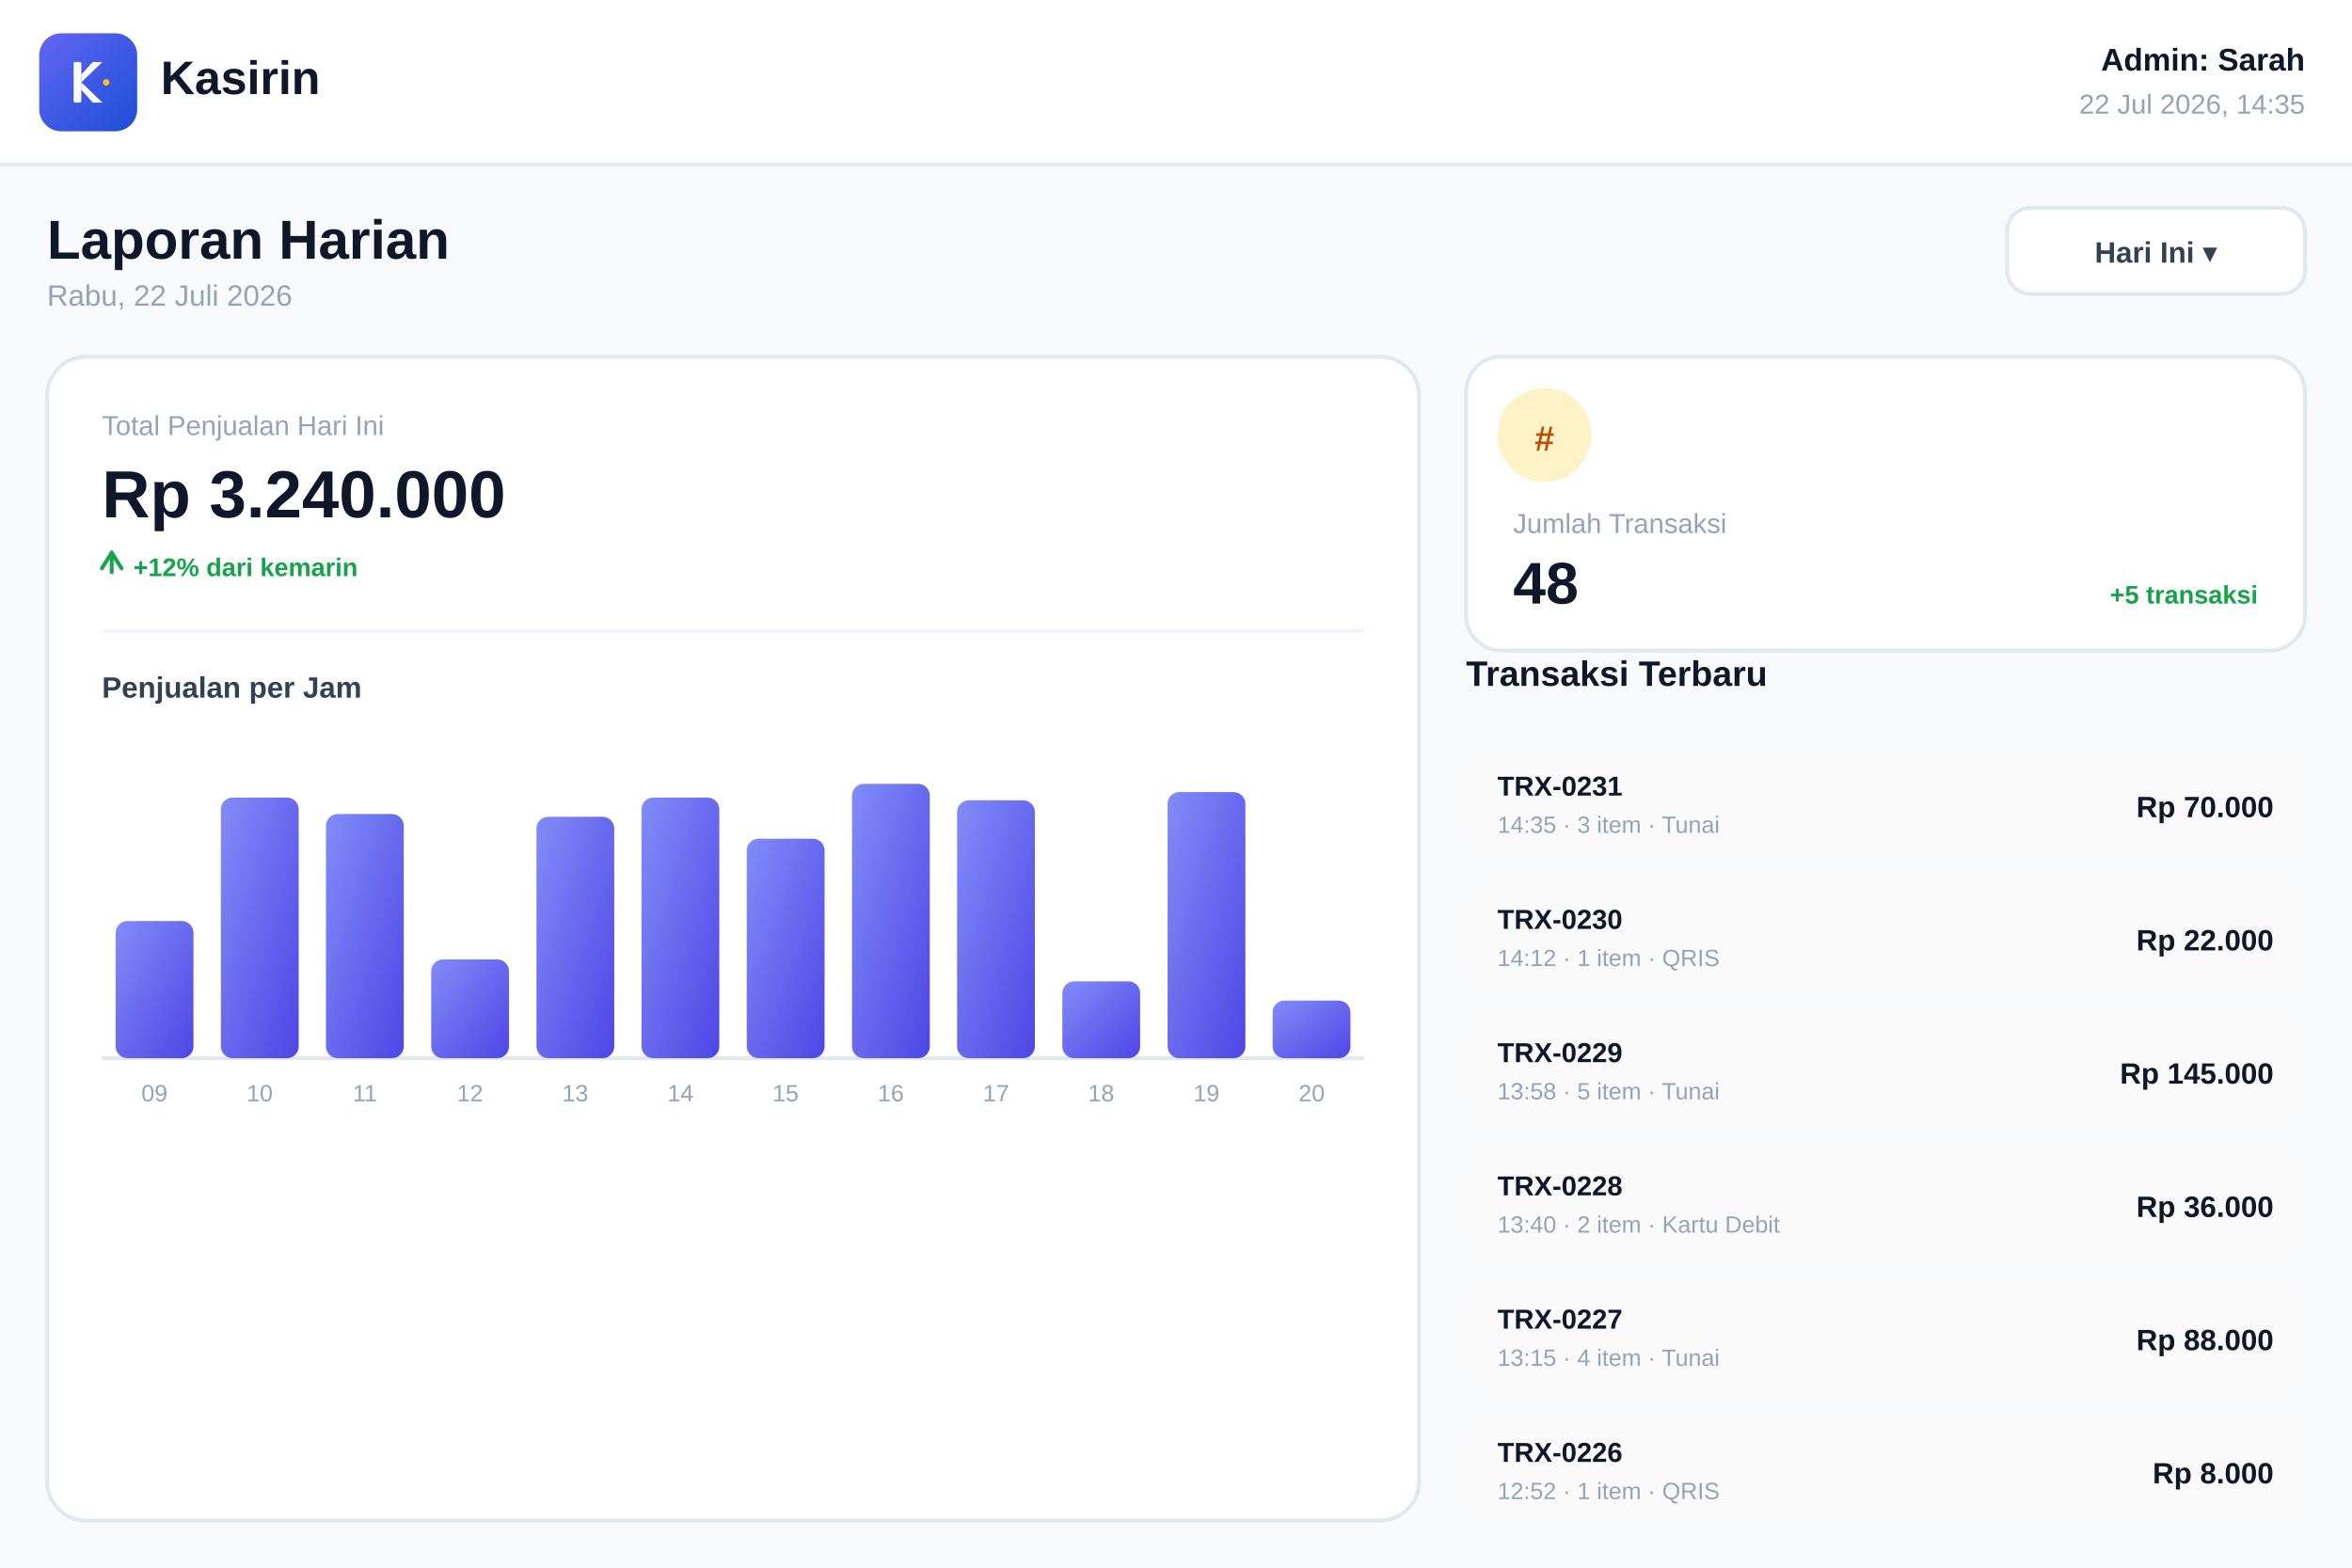
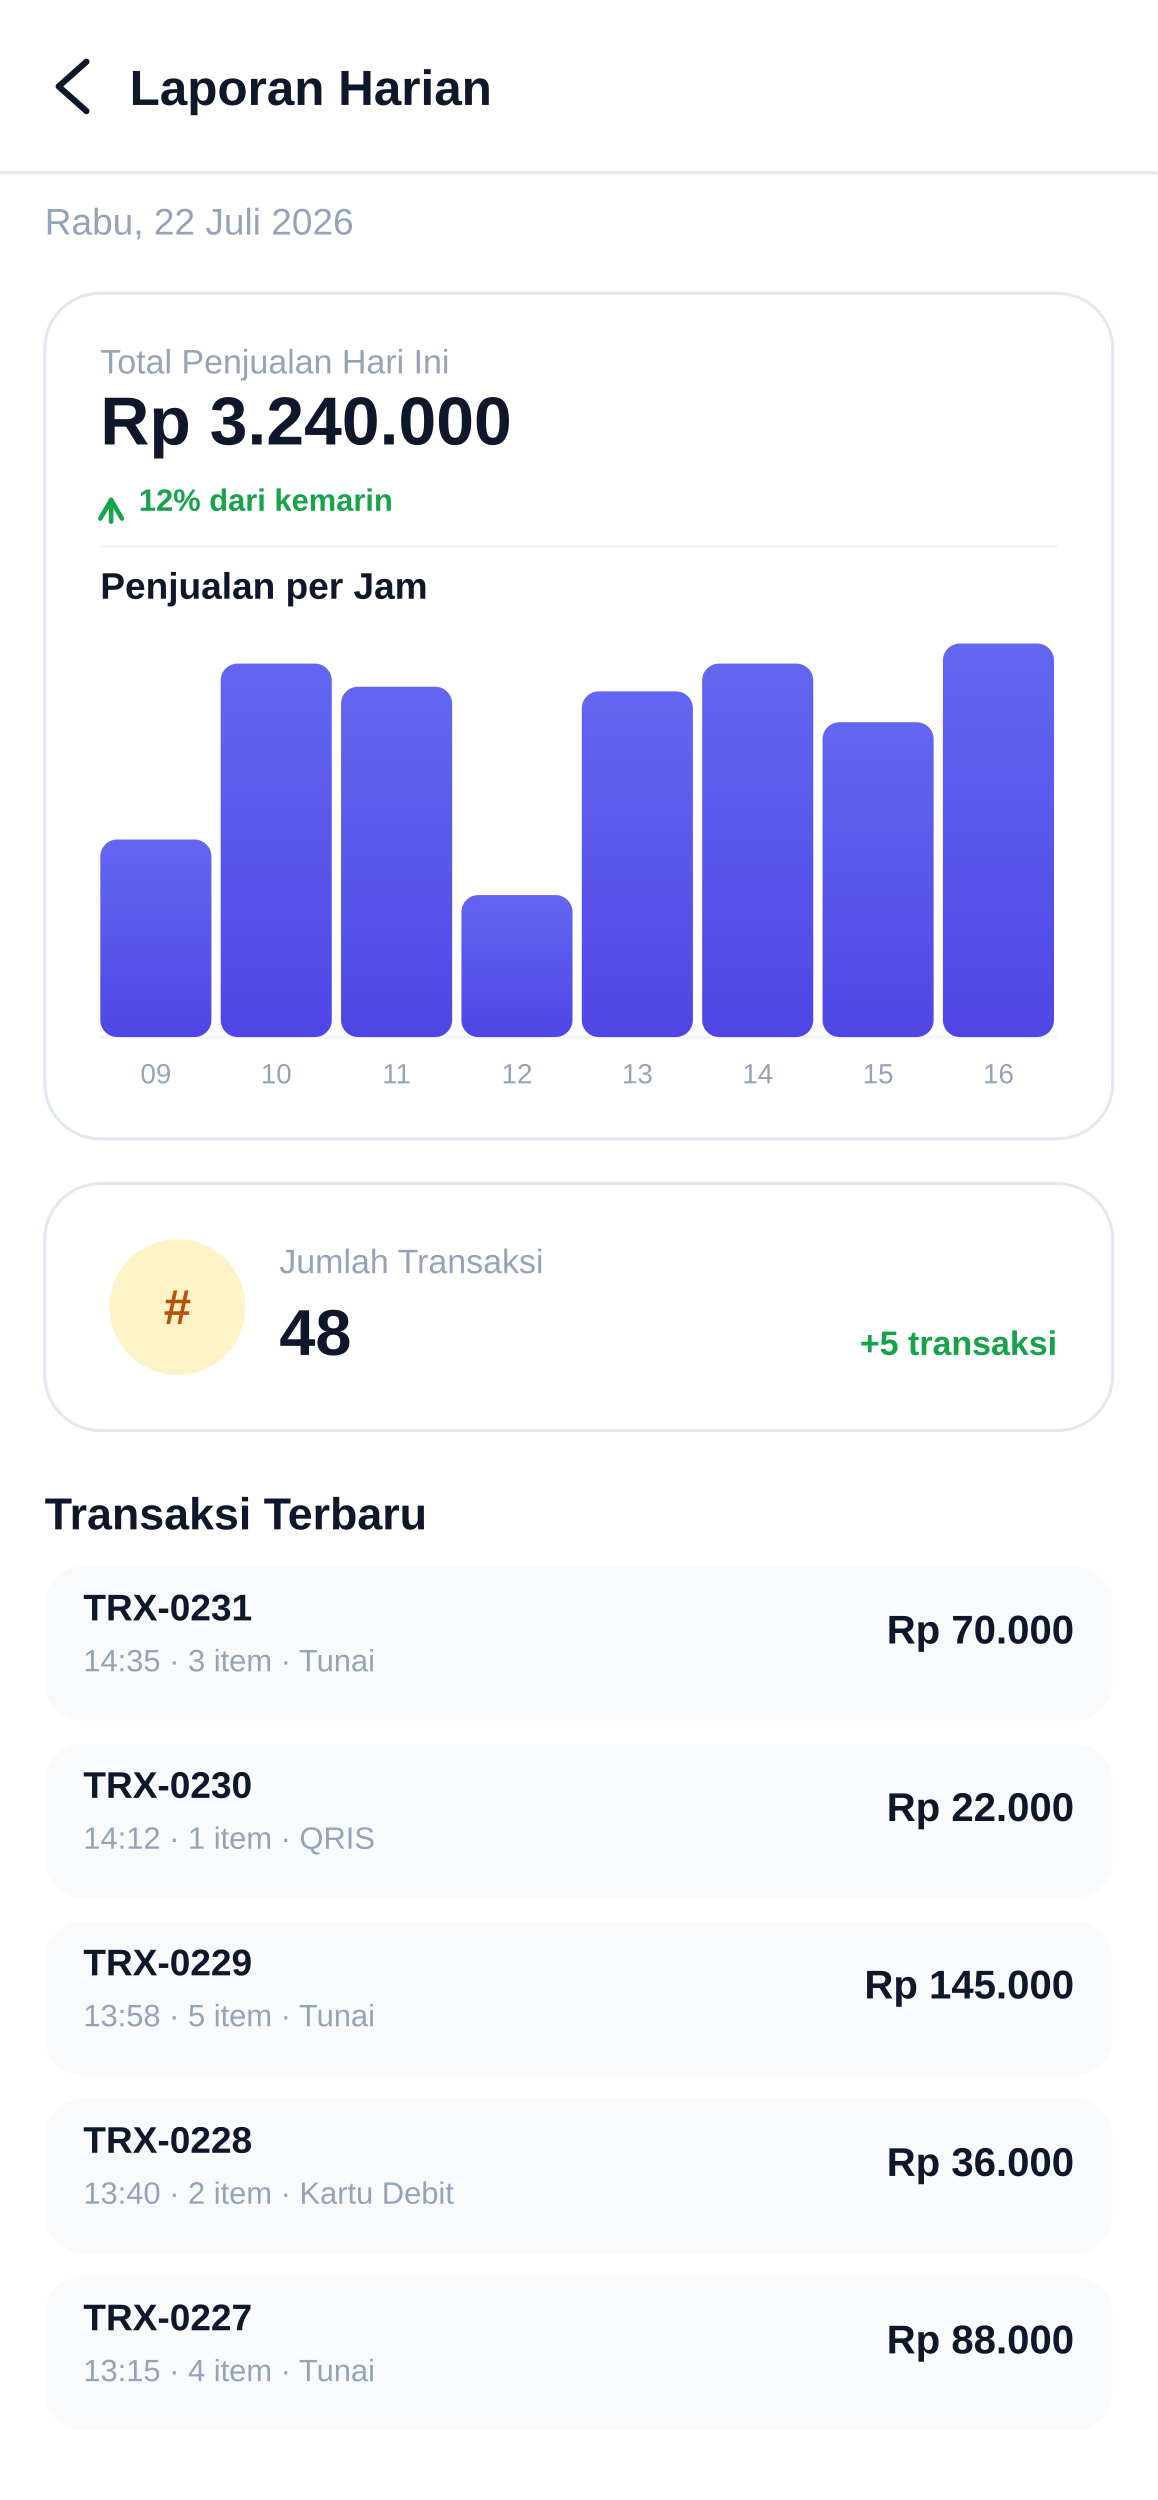
- <svg xmlns="http://www.w3.org/2000/svg" width="1200" height="800" viewBox="0 0 1200 800" font-family="Arial, sans-serif">
+ <svg xmlns="http://www.w3.org/2000/svg" width="750" height="1620" viewBox="0 0 750 1620" font-family="Arial, sans-serif">
  <defs>
-     <linearGradient id="logoGrad" x1="0" y1="0" x2="1" y2="1">
+     <linearGradient id="barGrad" x1="0" y1="0" x2="0" y2="1">
      <stop offset="0" stop-color="#6366F1" />
-       <stop offset="1" stop-color="#1D4ED8" />
-     </linearGradient>
-     <linearGradient id="barGrad" x1="0" y1="0" x2="1" y2="1">
-       <stop offset="0" stop-color="#818CF8" />
      <stop offset="1" stop-color="#4F46E5" />
    </linearGradient>
  </defs>
-   <rect width="1200" height="800" fill="#F8FAFC" />
-   <rect x="0" y="0" width="1200" height="84" fill="#FFFFFF" />
-   <line x1="0" y1="84" x2="1200" y2="84" stroke="#E2E8F0" stroke-width="2" />
-   <g transform="translate(20,17) scale(0.048828)">
-     <rect width="1024" height="1024" rx="230" fill="url(#logoGrad)" />
-     <rect x="360" y="300" width="80" height="424" rx="16" fill="#FFFFFF" />
-     <path d="M440,512 L660,300 L560,300 L440,430 Z" fill="#FFFFFF" />
-     <path d="M440,512 L660,724 L560,724 L440,590 Z" fill="#FFFFFF" />
-     <circle cx="700" cy="512" r="34" fill="#FBBF24" />
-   </g>
-   <text x="82" y="48" fill="#0F172A" font-size="24" font-weight="bold">Kasirin</text>
-   <text x="1176" y="36" text-anchor="end" fill="#0F172A" font-size="16" font-weight="bold">Admin: Sarah</text>
-   <text x="1176" y="58" text-anchor="end" fill="#94A3B8" font-size="14">22 Jul 2026, 14:35</text>
-   <text x="24" y="132" fill="#0F172A" font-size="28" font-weight="bold">Laporan Harian</text>
-   <text x="24" y="156" fill="#94A3B8" font-size="15">Rabu, 22 Juli 2026</text>
-   <rect x="1024" y="106" width="152" height="44" rx="12" fill="#FFFFFF" stroke="#E2E8F0" stroke-width="2" />
-   <text x="1100" y="134" text-anchor="middle" fill="#334155" font-size="15" font-weight="bold">Hari Ini ▾</text>
-   <rect x="24" y="182" width="700" height="594" rx="20" fill="#FFFFFF" stroke="#E2E8F0" stroke-width="2" />
-   <text x="52" y="222" fill="#94A3B8" font-size="14">Total Penjualan Hari Ini</text>
-   <text x="52" y="264" fill="#0F172A" font-size="34" font-weight="bold">Rp 3.240.000</text>
-   <path d="M52,290 L57,282 L62,290" fill="none" stroke="#16A34A" stroke-width="2" stroke-linecap="round" stroke-linejoin="round" />
-   <line x1="57" y1="282" x2="57" y2="292" stroke="#16A34A" stroke-width="2" stroke-linecap="round" />
-   <text x="68" y="294" fill="#16A34A" font-size="13" font-weight="bold">+12% dari kemarin</text>
-   <line x1="52" y1="322" x2="696" y2="322" stroke="#F1F5F9" stroke-width="2" />
-   <text x="52" y="356" fill="#334155" font-size="15" font-weight="bold">Penjualan per Jam</text>
-   <line x1="52" y1="540" x2="696" y2="540" stroke="#E2E8F0" stroke-width="2" />
-   <rect x="59.0" y="470.0" width="39.7" height="70.0" rx="6" fill="url(#barGrad)" />
-   <text x="78.8" y="562" text-anchor="middle" fill="#94A3B8" font-size="12">09</text>
-   <rect x="112.7" y="407.0" width="39.7" height="133.0" rx="6" fill="url(#barGrad)" />
-   <text x="132.5" y="562" text-anchor="middle" fill="#94A3B8" font-size="12">10</text>
-   <rect x="166.3" y="415.4" width="39.7" height="124.6" rx="6" fill="url(#barGrad)" />
-   <text x="186.2" y="562" text-anchor="middle" fill="#94A3B8" font-size="12">11</text>
-   <rect x="220.0" y="489.6" width="39.7" height="50.4" rx="6" fill="url(#barGrad)" />
-   <text x="239.8" y="562" text-anchor="middle" fill="#94A3B8" font-size="12">12</text>
-   <rect x="273.7" y="416.8" width="39.7" height="123.2" rx="6" fill="url(#barGrad)" />
-   <text x="293.5" y="562" text-anchor="middle" fill="#94A3B8" font-size="12">13</text>
-   <rect x="327.3" y="407.0" width="39.7" height="133.0" rx="6" fill="url(#barGrad)" />
-   <text x="347.2" y="562" text-anchor="middle" fill="#94A3B8" font-size="12">14</text>
-   <rect x="381.0" y="428.0" width="39.7" height="112.0" rx="6" fill="url(#barGrad)" />
-   <text x="400.8" y="562" text-anchor="middle" fill="#94A3B8" font-size="12">15</text>
-   <rect x="434.7" y="400.0" width="39.7" height="140.0" rx="6" fill="url(#barGrad)" />
-   <text x="454.5" y="562" text-anchor="middle" fill="#94A3B8" font-size="12">16</text>
-   <rect x="488.3" y="408.4" width="39.7" height="131.6" rx="6" fill="url(#barGrad)" />
-   <text x="508.2" y="562" text-anchor="middle" fill="#94A3B8" font-size="12">17</text>
-   <rect x="542.0" y="500.8" width="39.7" height="39.2" rx="6" fill="url(#barGrad)" />
-   <text x="561.8" y="562" text-anchor="middle" fill="#94A3B8" font-size="12">18</text>
-   <rect x="595.7" y="404.2" width="39.7" height="135.8" rx="6" fill="url(#barGrad)" />
-   <text x="615.5" y="562" text-anchor="middle" fill="#94A3B8" font-size="12">19</text>
-   <rect x="649.3" y="510.6" width="39.7" height="29.4" rx="6" fill="url(#barGrad)" />
-   <text x="669.2" y="562" text-anchor="middle" fill="#94A3B8" font-size="12">20</text>
-   <rect x="748" y="182" width="428" height="150" rx="18" fill="#FFFFFF" stroke="#E2E8F0" stroke-width="2" />
-   <circle cx="788" cy="222" r="24" fill="#FEF3C7" />
-   <text x="788" y="230" text-anchor="middle" fill="#B45309" font-size="18" font-weight="bold">#</text>
-   <text x="772" y="272" fill="#94A3B8" font-size="14">Jumlah Transaksi</text>
-   <text x="772" y="308" fill="#0F172A" font-size="30" font-weight="bold">48</text>
-   <text x="1152" y="308" text-anchor="end" fill="#16A34A" font-size="13" font-weight="bold">+5 transaksi</text>
-   <text x="748" y="350" fill="#0F172A" font-size="18" font-weight="bold">Transaksi Terbaru</text>
-   <rect x="748" y="380" width="428" height="60" rx="14" fill="#FAFAFB" />
-   <text x="764" y="406" fill="#0F172A" font-size="14" font-weight="bold">TRX-0231</text>
-   <text x="764" y="425" fill="#94A3B8" font-size="12">14:35 · 3 item · Tunai</text>
-   <text x="1160" y="417" text-anchor="end" fill="#0F172A" font-size="15" font-weight="bold">Rp 70.000</text>
-   <rect x="748" y="448" width="428" height="60" rx="14" fill="#FAFAFB" />
-   <text x="764" y="474" fill="#0F172A" font-size="14" font-weight="bold">TRX-0230</text>
-   <text x="764" y="493" fill="#94A3B8" font-size="12">14:12 · 1 item · QRIS</text>
-   <text x="1160" y="485" text-anchor="end" fill="#0F172A" font-size="15" font-weight="bold">Rp 22.000</text>
-   <rect x="748" y="516" width="428" height="60" rx="14" fill="#FAFAFB" />
-   <text x="764" y="542" fill="#0F172A" font-size="14" font-weight="bold">TRX-0229</text>
-   <text x="764" y="561" fill="#94A3B8" font-size="12">13:58 · 5 item · Tunai</text>
-   <text x="1160" y="553" text-anchor="end" fill="#0F172A" font-size="15" font-weight="bold">Rp 145.000</text>
-   <rect x="748" y="584" width="428" height="60" rx="14" fill="#FAFAFB" />
-   <text x="764" y="610" fill="#0F172A" font-size="14" font-weight="bold">TRX-0228</text>
-   <text x="764" y="629" fill="#94A3B8" font-size="12">13:40 · 2 item · Kartu Debit</text>
-   <text x="1160" y="621" text-anchor="end" fill="#0F172A" font-size="15" font-weight="bold">Rp 36.000</text>
-   <rect x="748" y="652" width="428" height="60" rx="14" fill="#FAFAFB" />
-   <text x="764" y="678" fill="#0F172A" font-size="14" font-weight="bold">TRX-0227</text>
-   <text x="764" y="697" fill="#94A3B8" font-size="12">13:15 · 4 item · Tunai</text>
-   <text x="1160" y="689" text-anchor="end" fill="#0F172A" font-size="15" font-weight="bold">Rp 88.000</text>
-   <rect x="748" y="720" width="428" height="60" rx="14" fill="#FAFAFB" />
-   <text x="764" y="746" fill="#0F172A" font-size="14" font-weight="bold">TRX-0226</text>
-   <text x="764" y="765" fill="#94A3B8" font-size="12">12:52 · 1 item · QRIS</text>
-   <text x="1160" y="757" text-anchor="end" fill="#0F172A" font-size="15" font-weight="bold">Rp 8.000</text>
+   <rect width="750" height="1620" fill="#FFFFFF" />
+   <rect x="0" y="0" width="750" height="112" fill="#FFFFFF" />
+   <line x1="0" y1="112" x2="750" y2="112" stroke="#E2E8F0" stroke-width="2" />
+   <path d="M56,40 L38,56 L56,72" fill="none" stroke="#0F172A" stroke-width="4" stroke-linecap="round" stroke-linejoin="round" />
+   <text x="84" y="68" fill="#0F172A" font-size="32" font-weight="bold">Laporan Harian</text>
+   <text x="29" y="152" fill="#94A3B8" font-size="24">Rabu, 22 Juli 2026</text>
+   <rect x="29" y="190" width="692" height="548" rx="36" fill="#FFFFFF" stroke="#E2E8F0" stroke-width="2" />
+   <text x="65" y="242" fill="#94A3B8" font-size="22">Total Penjualan Hari Ini</text>
+   <text x="65" y="288" fill="#0F172A" font-size="44" font-weight="bold">Rp 3.240.000</text>
+   <path d="M65,336 L72,324 L79,336" fill="none" stroke="#16A34A" stroke-width="3" stroke-linecap="round" stroke-linejoin="round" />
+   <line x1="72" y1="324" x2="72" y2="338" stroke="#16A34A" stroke-width="3" stroke-linecap="round" />
+   <text x="90" y="331" fill="#16A34A" font-size="20" font-weight="bold">12% dari kemarin</text>
+   <line x1="65" y1="354" x2="685" y2="354" stroke="#F1F5F9" stroke-width="2" />
+   <text x="65" y="388" fill="#0F172A" font-size="24" font-weight="bold">Penjualan per Jam</text>
+   <line x1="65" y1="672" x2="685" y2="672" stroke="#F1F5F9" stroke-width="2" />
+   <rect x="65" y="544" width="72" height="128" rx="11" fill="url(#barGrad)" />
+   <text x="101" y="702" text-anchor="middle" fill="#94A3B8" font-size="18">09</text>
+   <rect x="143" y="430" width="72" height="242" rx="11" fill="url(#barGrad)" />
+   <text x="179" y="702" text-anchor="middle" fill="#94A3B8" font-size="18">10</text>
+   <rect x="221" y="445" width="72" height="227" rx="11" fill="url(#barGrad)" />
+   <text x="257" y="702" text-anchor="middle" fill="#94A3B8" font-size="18">11</text>
+   <rect x="299" y="580" width="72" height="92" rx="11" fill="url(#barGrad)" />
+   <text x="335" y="702" text-anchor="middle" fill="#94A3B8" font-size="18">12</text>
+   <rect x="377" y="448" width="72" height="224" rx="11" fill="url(#barGrad)" />
+   <text x="413" y="702" text-anchor="middle" fill="#94A3B8" font-size="18">13</text>
+   <rect x="455" y="430" width="72" height="242" rx="11" fill="url(#barGrad)" />
+   <text x="491" y="702" text-anchor="middle" fill="#94A3B8" font-size="18">14</text>
+   <rect x="533" y="468" width="72" height="204" rx="11" fill="url(#barGrad)" />
+   <text x="569" y="702" text-anchor="middle" fill="#94A3B8" font-size="18">15</text>
+   <rect x="611" y="417" width="72" height="255" rx="11" fill="url(#barGrad)" />
+   <text x="647" y="702" text-anchor="middle" fill="#94A3B8" font-size="18">16</text>
+   <rect x="29" y="767" width="692" height="160" rx="36" fill="#FFFFFF" stroke="#E2E8F0" stroke-width="2" />
+   <circle cx="115" cy="847" r="44" fill="#FEF3C7" />
+   <text x="115" y="858" text-anchor="middle" fill="#B45309" font-size="32" font-weight="bold">#</text>
+   <text x="181" y="825" fill="#94A3B8" font-size="22">Jumlah Transaksi</text>
+   <text x="181" y="878" fill="#0F172A" font-size="42" font-weight="bold">48</text>
+   <text x="685" y="878" text-anchor="end" fill="#16A34A" font-size="22" font-weight="bold">+5 transaksi</text>
+   <text x="29" y="991" fill="#0F172A" font-size="29" font-weight="bold">Transaksi Terbaru</text>
+   <rect x="29" y="1015" width="692" height="100" rx="25" fill="#F8FAFC" />
+   <text x="54" y="1050" fill="#0F172A" font-size="24" font-weight="bold">TRX-0231</text>
+   <text x="54" y="1083" fill="#94A3B8" font-size="20">14:35 · 3 item · Tunai</text>
+   <text x="696" y="1065" text-anchor="end" fill="#0F172A" font-size="26" font-weight="bold">Rp 70.000</text>
+   <rect x="29" y="1130" width="692" height="100" rx="25" fill="#F8FAFC" />
+   <text x="54" y="1165" fill="#0F172A" font-size="24" font-weight="bold">TRX-0230</text>
+   <text x="54" y="1198" fill="#94A3B8" font-size="20">14:12 · 1 item · QRIS</text>
+   <text x="696" y="1180" text-anchor="end" fill="#0F172A" font-size="26" font-weight="bold">Rp 22.000</text>
+   <rect x="29" y="1245" width="692" height="100" rx="25" fill="#F8FAFC" />
+   <text x="54" y="1280" fill="#0F172A" font-size="24" font-weight="bold">TRX-0229</text>
+   <text x="54" y="1313" fill="#94A3B8" font-size="20">13:58 · 5 item · Tunai</text>
+   <text x="696" y="1295" text-anchor="end" fill="#0F172A" font-size="26" font-weight="bold">Rp 145.000</text>
+   <rect x="29" y="1360" width="692" height="100" rx="25" fill="#F8FAFC" />
+   <text x="54" y="1395" fill="#0F172A" font-size="24" font-weight="bold">TRX-0228</text>
+   <text x="54" y="1428" fill="#94A3B8" font-size="20">13:40 · 2 item · Kartu Debit</text>
+   <text x="696" y="1410" text-anchor="end" fill="#0F172A" font-size="26" font-weight="bold">Rp 36.000</text>
+   <rect x="29" y="1475" width="692" height="100" rx="25" fill="#F8FAFC" />
+   <text x="54" y="1510" fill="#0F172A" font-size="24" font-weight="bold">TRX-0227</text>
+   <text x="54" y="1543" fill="#94A3B8" font-size="20">13:15 · 4 item · Tunai</text>
+   <text x="696" y="1525" text-anchor="end" fill="#0F172A" font-size="26" font-weight="bold">Rp 88.000</text>
</svg>
